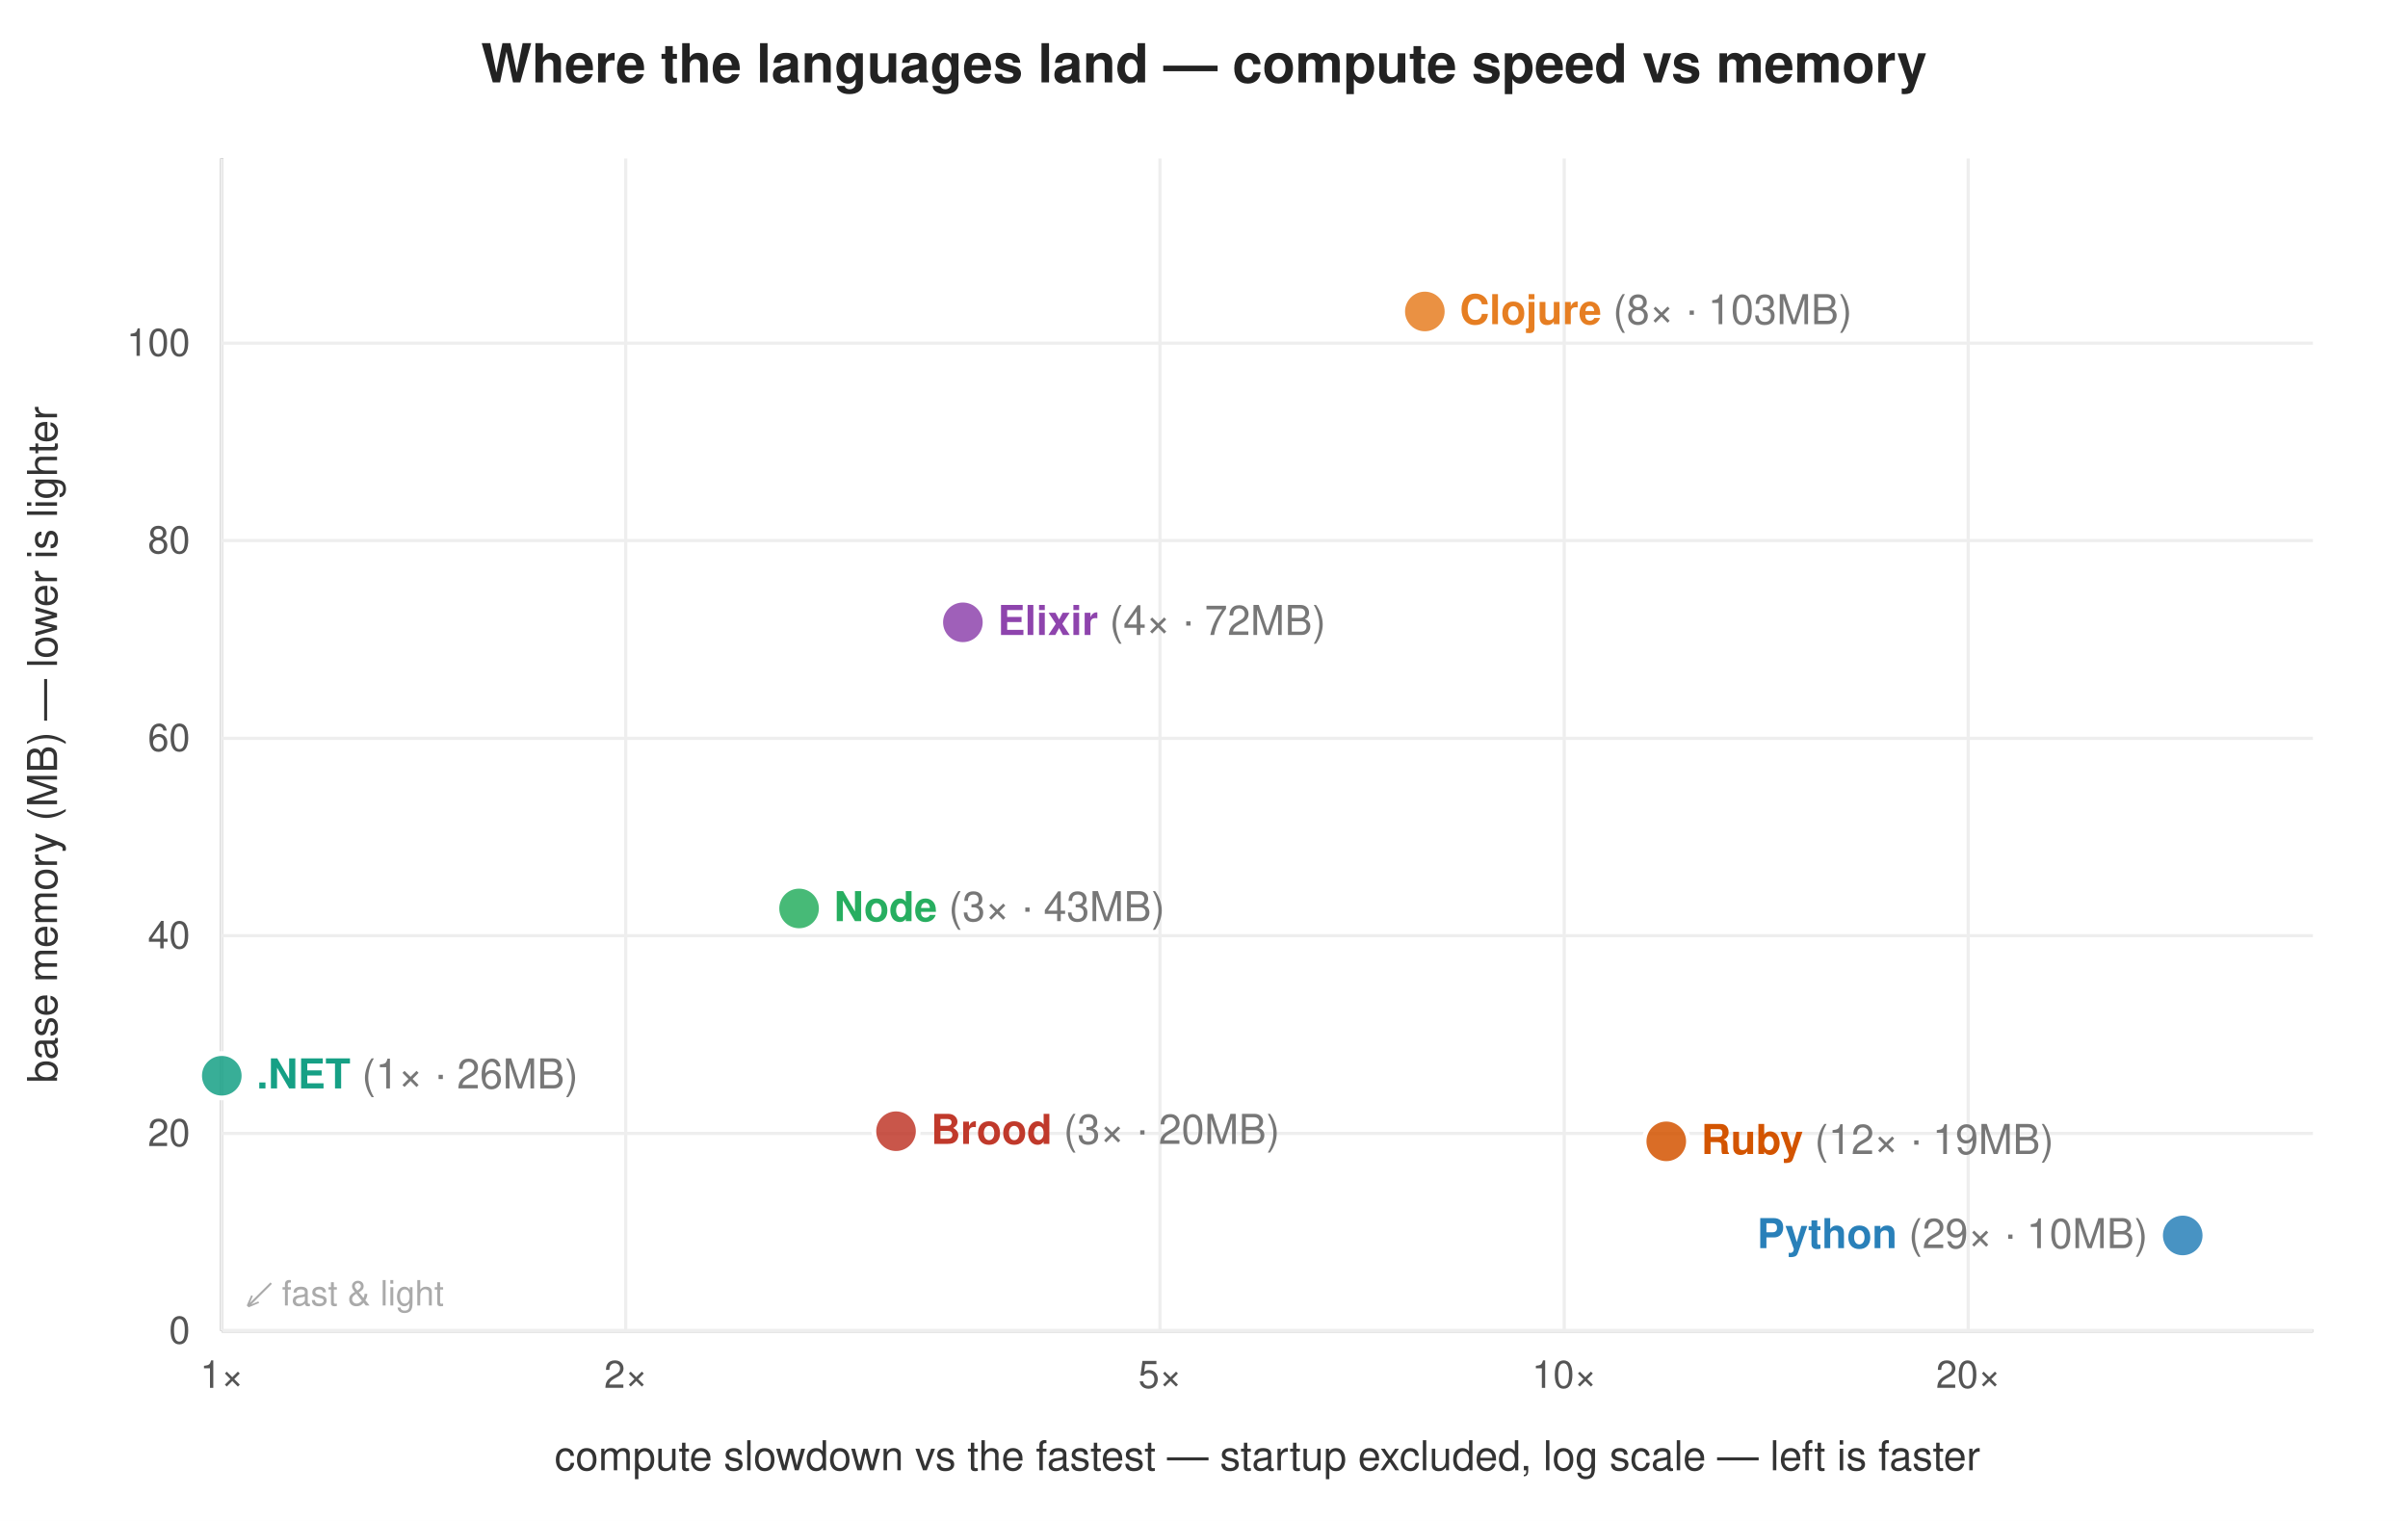
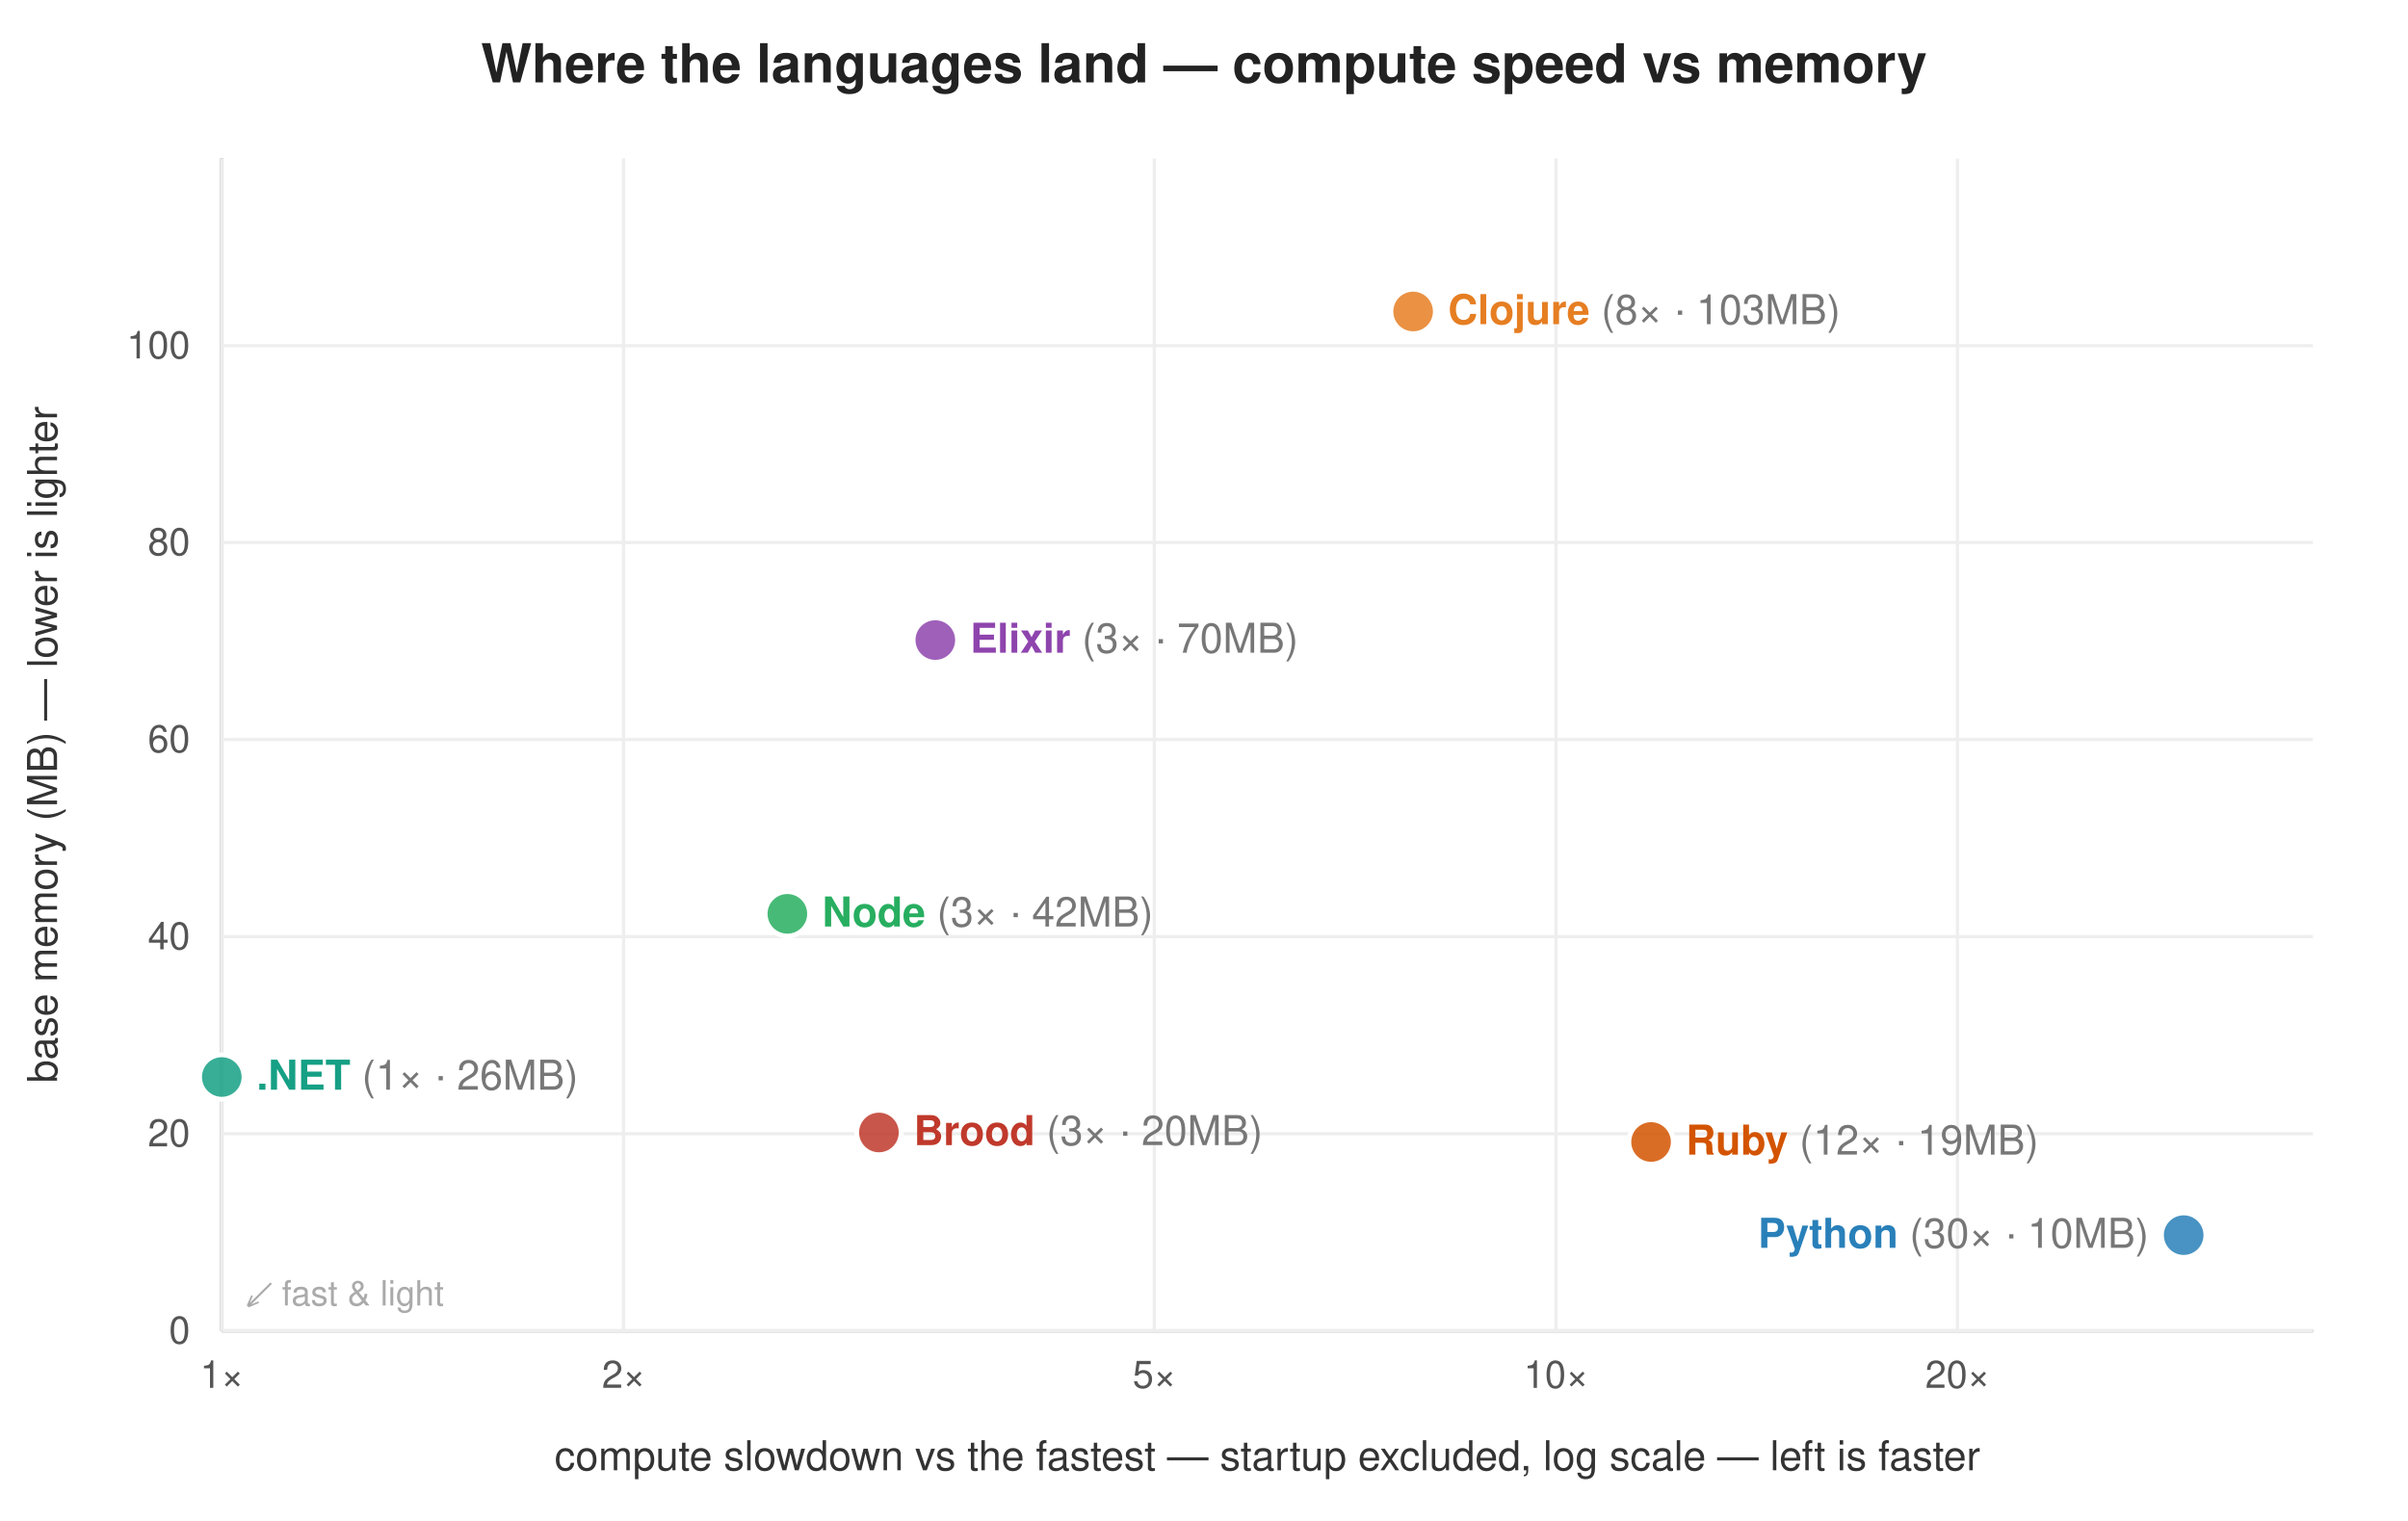
<svg xmlns="http://www.w3.org/2000/svg" width="760" height="480" viewBox="0 0 760 480" font-family="system-ui,Segoe UI,Helvetica,Arial,sans-serif">
  <rect width="760" height="480" fill="#ffffff" />
  <text x="380.0" y="26" text-anchor="middle" font-size="17" font-weight="700" fill="#222">Where the languages land — compute speed vs memory</text>
  <line x1="70" y1="420" x2="730" y2="420" stroke="#888" stroke-width="1" />
  <line x1="70" y1="50" x2="70" y2="420" stroke="#888" stroke-width="1" />
  <line x1="70.0" y1="50" x2="70.0" y2="420" stroke="#eee" stroke-width="1" />
  <text x="70.0" y="438" text-anchor="middle" font-size="12" fill="#555">1×</text>
-   <line x1="197.5" y1="50" x2="197.5" y2="420" stroke="#eee" stroke-width="1" />
-   <text x="197.5" y="438" text-anchor="middle" font-size="12" fill="#555">2×</text>
-   <line x1="366.1" y1="50" x2="366.1" y2="420" stroke="#eee" stroke-width="1" />
-   <text x="366.1" y="438" text-anchor="middle" font-size="12" fill="#555">5×</text>
-   <line x1="493.7" y1="50" x2="493.7" y2="420" stroke="#eee" stroke-width="1" />
-   <text x="493.7" y="438" text-anchor="middle" font-size="12" fill="#555">10×</text>
-   <line x1="621.2" y1="50" x2="621.2" y2="420" stroke="#eee" stroke-width="1" />
-   <text x="621.2" y="438" text-anchor="middle" font-size="12" fill="#555">20×</text>
+   <line x1="196.8" y1="50" x2="196.8" y2="420" stroke="#eee" stroke-width="1" />
+   <text x="196.8" y="438" text-anchor="middle" font-size="12" fill="#555">2×</text>
+   <line x1="364.3" y1="50" x2="364.3" y2="420" stroke="#eee" stroke-width="1" />
+   <text x="364.3" y="438" text-anchor="middle" font-size="12" fill="#555">5×</text>
+   <line x1="491.1" y1="50" x2="491.1" y2="420" stroke="#eee" stroke-width="1" />
+   <text x="491.1" y="438" text-anchor="middle" font-size="12" fill="#555">10×</text>
+   <line x1="617.8" y1="50" x2="617.8" y2="420" stroke="#eee" stroke-width="1" />
+   <text x="617.8" y="438" text-anchor="middle" font-size="12" fill="#555">20×</text>
  <line x1="70" y1="420.0" x2="730" y2="420.0" stroke="#eee" stroke-width="1" />
  <text x="60" y="424.0" text-anchor="end" font-size="12" fill="#555">0</text>
-   <line x1="70" y1="357.7" x2="730" y2="357.7" stroke="#eee" stroke-width="1" />
-   <text x="60" y="361.7" text-anchor="end" font-size="12" fill="#555">20</text>
-   <line x1="70" y1="295.3" x2="730" y2="295.3" stroke="#eee" stroke-width="1" />
-   <text x="60" y="299.3" text-anchor="end" font-size="12" fill="#555">40</text>
-   <line x1="70" y1="233.0" x2="730" y2="233.0" stroke="#eee" stroke-width="1" />
-   <text x="60" y="237.0" text-anchor="end" font-size="12" fill="#555">60</text>
-   <line x1="70" y1="170.6" x2="730" y2="170.6" stroke="#eee" stroke-width="1" />
-   <text x="60" y="174.6" text-anchor="end" font-size="12" fill="#555">80</text>
-   <line x1="70" y1="108.3" x2="730" y2="108.3" stroke="#eee" stroke-width="1" />
-   <text x="60" y="112.3" text-anchor="end" font-size="12" fill="#555">100</text>
+   <line x1="70" y1="357.8" x2="730" y2="357.8" stroke="#eee" stroke-width="1" />
+   <text x="60" y="361.8" text-anchor="end" font-size="12" fill="#555">20</text>
+   <line x1="70" y1="295.6" x2="730" y2="295.6" stroke="#eee" stroke-width="1" />
+   <text x="60" y="299.6" text-anchor="end" font-size="12" fill="#555">40</text>
+   <line x1="70" y1="233.4" x2="730" y2="233.4" stroke="#eee" stroke-width="1" />
+   <text x="60" y="237.4" text-anchor="end" font-size="12" fill="#555">60</text>
+   <line x1="70" y1="171.2" x2="730" y2="171.2" stroke="#eee" stroke-width="1" />
+   <text x="60" y="175.2" text-anchor="end" font-size="12" fill="#555">80</text>
+   <line x1="70" y1="109.1" x2="730" y2="109.1" stroke="#eee" stroke-width="1" />
+   <text x="60" y="113.1" text-anchor="end" font-size="12" fill="#555">100</text>
  <text x="400.0" y="464" text-anchor="middle" font-size="13" fill="#333">compute slowdown vs the fastest — startup excluded, log scale — left is faster</text>
  <text x="18" y="235.0" text-anchor="middle" font-size="13" fill="#333" transform="rotate(-90 18 235.0)">base memory (MB) — lower is lighter</text>
  <text x="78" y="412" font-size="11" fill="#aaa">↙ fast &amp; light</text>
-   <circle cx="688.9" cy="389.9" r="7" fill="#2980b9" fill-opacity="0.85" stroke="#fff" stroke-width="1.5" />
-   <text x="677.9" y="393.9" text-anchor="end" font-size="13" font-weight="600" fill="#2980b9">Python <tspan font-weight="400" fill="#777">(29× · 10MB)</tspan>
+   <circle cx="689.2" cy="389.8" r="7" fill="#2980b9" fill-opacity="0.85" stroke="#fff" stroke-width="1.5" />
+   <text x="678.2" y="393.8" text-anchor="end" font-size="13" font-weight="600" fill="#2980b9">Python <tspan font-weight="400" fill="#777">(30× · 10MB)</tspan>
  </text>
-   <circle cx="525.9" cy="360.2" r="7" fill="#d35400" fill-opacity="0.85" stroke="#fff" stroke-width="1.5" />
-   <text x="536.9" y="364.2" text-anchor="start" font-size="13" font-weight="600" fill="#d35400">Ruby <tspan font-weight="400" fill="#777">(12× · 19MB)</tspan>
+   <circle cx="521.1" cy="360.4" r="7" fill="#d35400" fill-opacity="0.85" stroke="#fff" stroke-width="1.5" />
+   <text x="532.1" y="364.4" text-anchor="start" font-size="13" font-weight="600" fill="#d35400">Ruby <tspan font-weight="400" fill="#777">(12× · 19MB)</tspan>
  </text>
-   <circle cx="282.8" cy="357.0" r="7" fill="#c0392b" fill-opacity="0.85" stroke="#fff" stroke-width="1.5" />
-   <text x="293.8" y="361.0" text-anchor="start" font-size="13" font-weight="600" fill="#c0392b">Brood <tspan font-weight="400" fill="#777">(3× · 20MB)</tspan>
+   <circle cx="277.4" cy="357.4" r="7" fill="#c0392b" fill-opacity="0.85" stroke="#fff" stroke-width="1.5" />
+   <text x="288.4" y="361.4" text-anchor="start" font-size="13" font-weight="600" fill="#c0392b">Brood <tspan font-weight="400" fill="#777">(3× · 20MB)</tspan>
  </text>
-   <circle cx="70.0" cy="339.5" r="7" fill="#16a085" fill-opacity="0.85" stroke="#fff" stroke-width="1.5" />
-   <text x="81.0" y="343.5" text-anchor="start" font-size="13" font-weight="600" fill="#16a085">.NET <tspan font-weight="400" fill="#777">(1× · 26MB)</tspan>
+   <circle cx="70.0" cy="339.9" r="7" fill="#16a085" fill-opacity="0.85" stroke="#fff" stroke-width="1.5" />
+   <text x="81.0" y="343.9" text-anchor="start" font-size="13" font-weight="600" fill="#16a085">.NET <tspan font-weight="400" fill="#777">(1× · 26MB)</tspan>
  </text>
-   <circle cx="252.2" cy="286.7" r="7" fill="#27ae60" fill-opacity="0.85" stroke="#fff" stroke-width="1.5" />
-   <text x="263.2" y="290.7" text-anchor="start" font-size="13" font-weight="600" fill="#27ae60">Node <tspan font-weight="400" fill="#777">(3× · 43MB)</tspan>
+   <circle cx="248.5" cy="288.4" r="7" fill="#27ae60" fill-opacity="0.85" stroke="#fff" stroke-width="1.5" />
+   <text x="259.5" y="292.4" text-anchor="start" font-size="13" font-weight="600" fill="#27ae60">Node <tspan font-weight="400" fill="#777">(3× · 42MB)</tspan>
  </text>
-   <circle cx="303.9" cy="196.4" r="7" fill="#8e44ad" fill-opacity="0.85" stroke="#fff" stroke-width="1.5" />
-   <text x="314.9" y="200.4" text-anchor="start" font-size="13" font-weight="600" fill="#8e44ad">Elixir <tspan font-weight="400" fill="#777">(4× · 72MB)</tspan>
+   <circle cx="295.2" cy="202.0" r="7" fill="#8e44ad" fill-opacity="0.85" stroke="#fff" stroke-width="1.5" />
+   <text x="306.2" y="206.0" text-anchor="start" font-size="13" font-weight="600" fill="#8e44ad">Elixir <tspan font-weight="400" fill="#777">(3× · 70MB)</tspan>
  </text>
-   <circle cx="449.7" cy="98.3" r="7" fill="#e67e22" fill-opacity="0.85" stroke="#fff" stroke-width="1.5" />
-   <text x="460.7" y="102.3" text-anchor="start" font-size="13" font-weight="600" fill="#e67e22">Clojure <tspan font-weight="400" fill="#777">(8× · 103MB)</tspan>
+   <circle cx="446.0" cy="98.3" r="7" fill="#e67e22" fill-opacity="0.85" stroke="#fff" stroke-width="1.5" />
+   <text x="457.0" y="102.3" text-anchor="start" font-size="13" font-weight="600" fill="#e67e22">Clojure <tspan font-weight="400" fill="#777">(8× · 103MB)</tspan>
  </text>
</svg>
